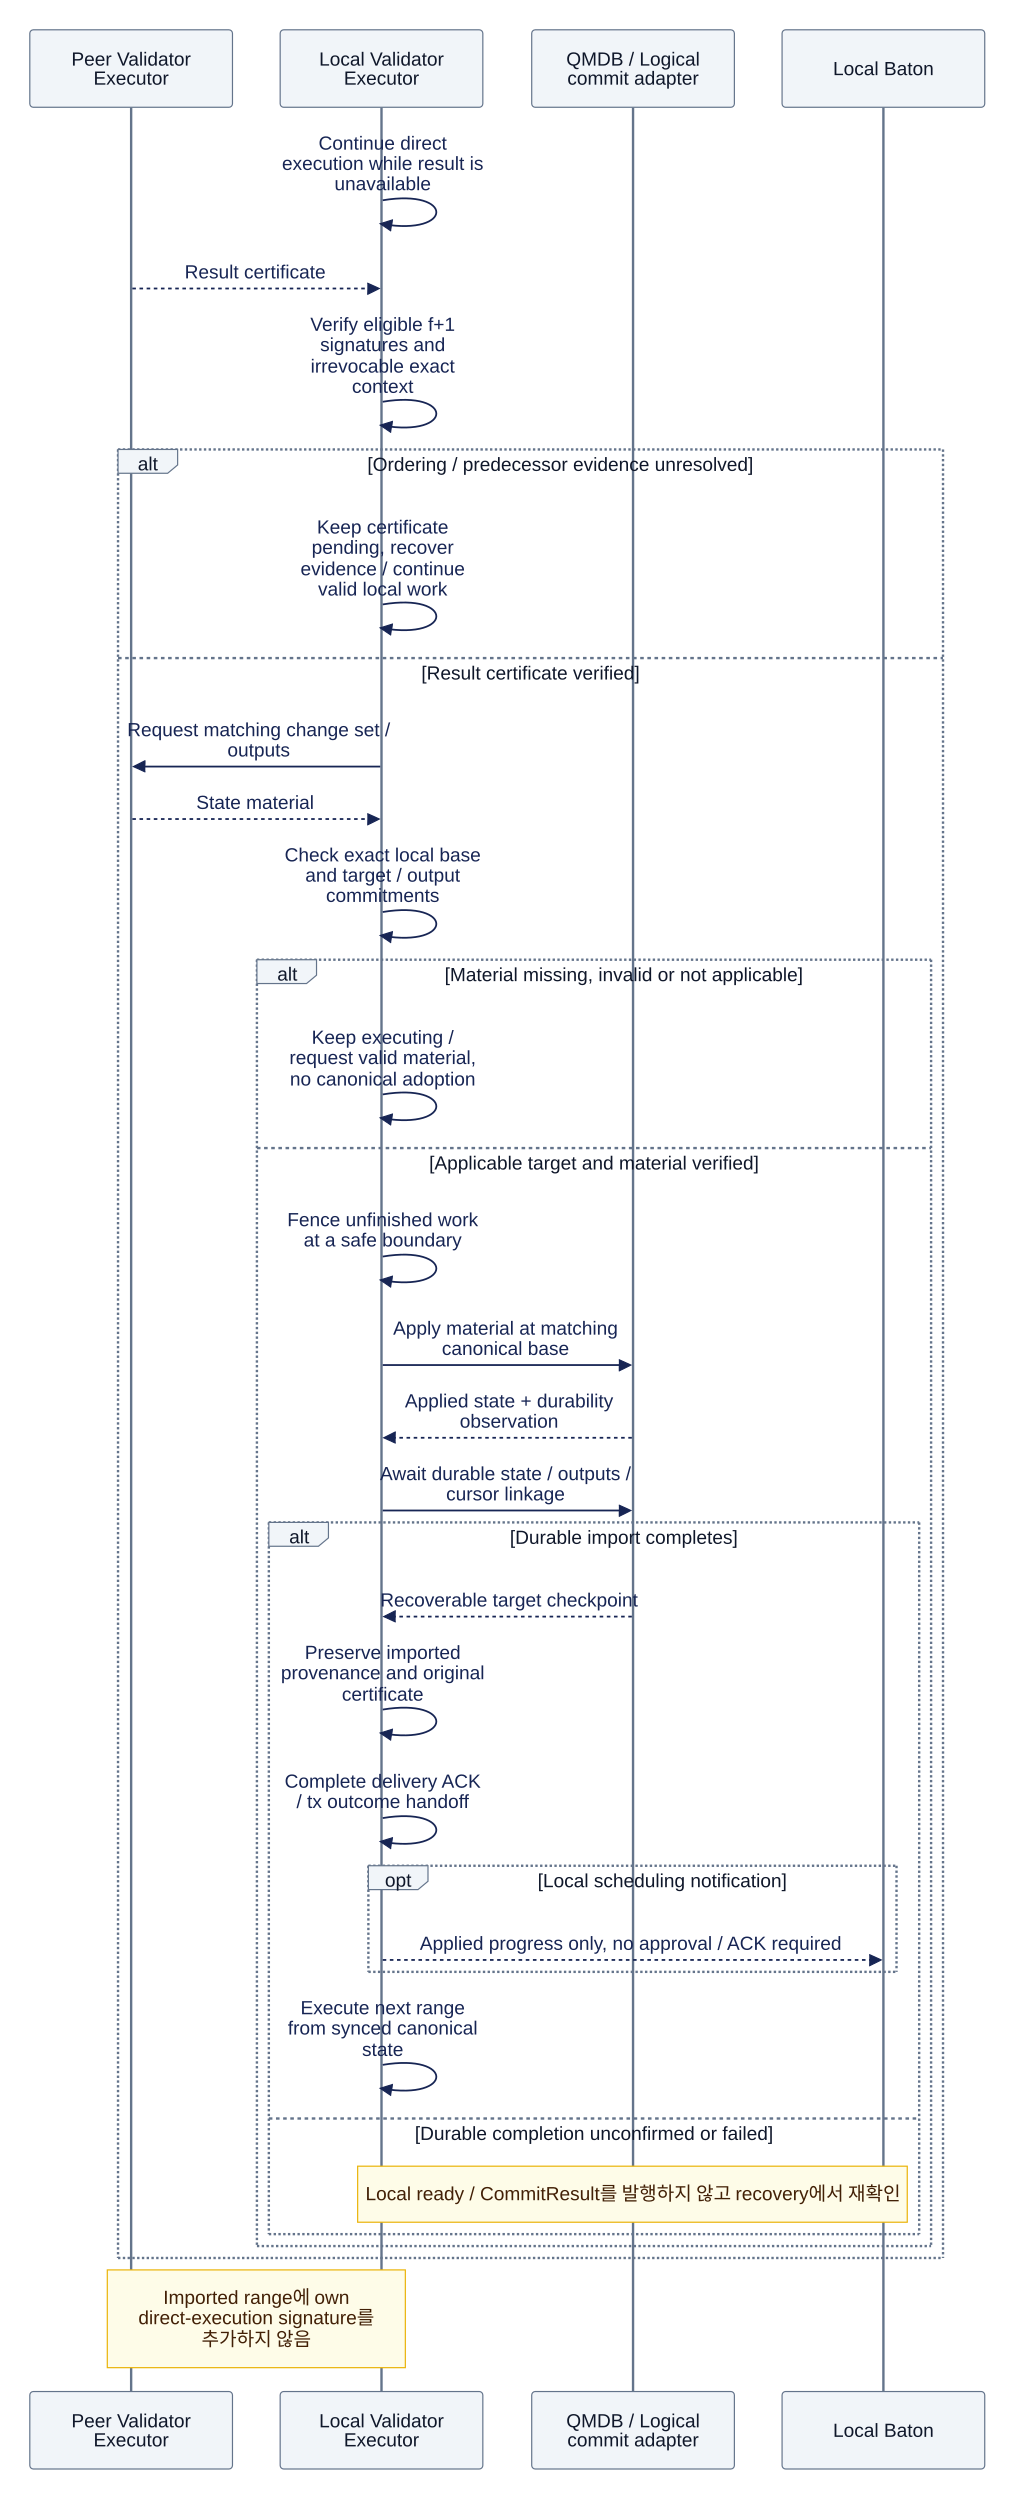
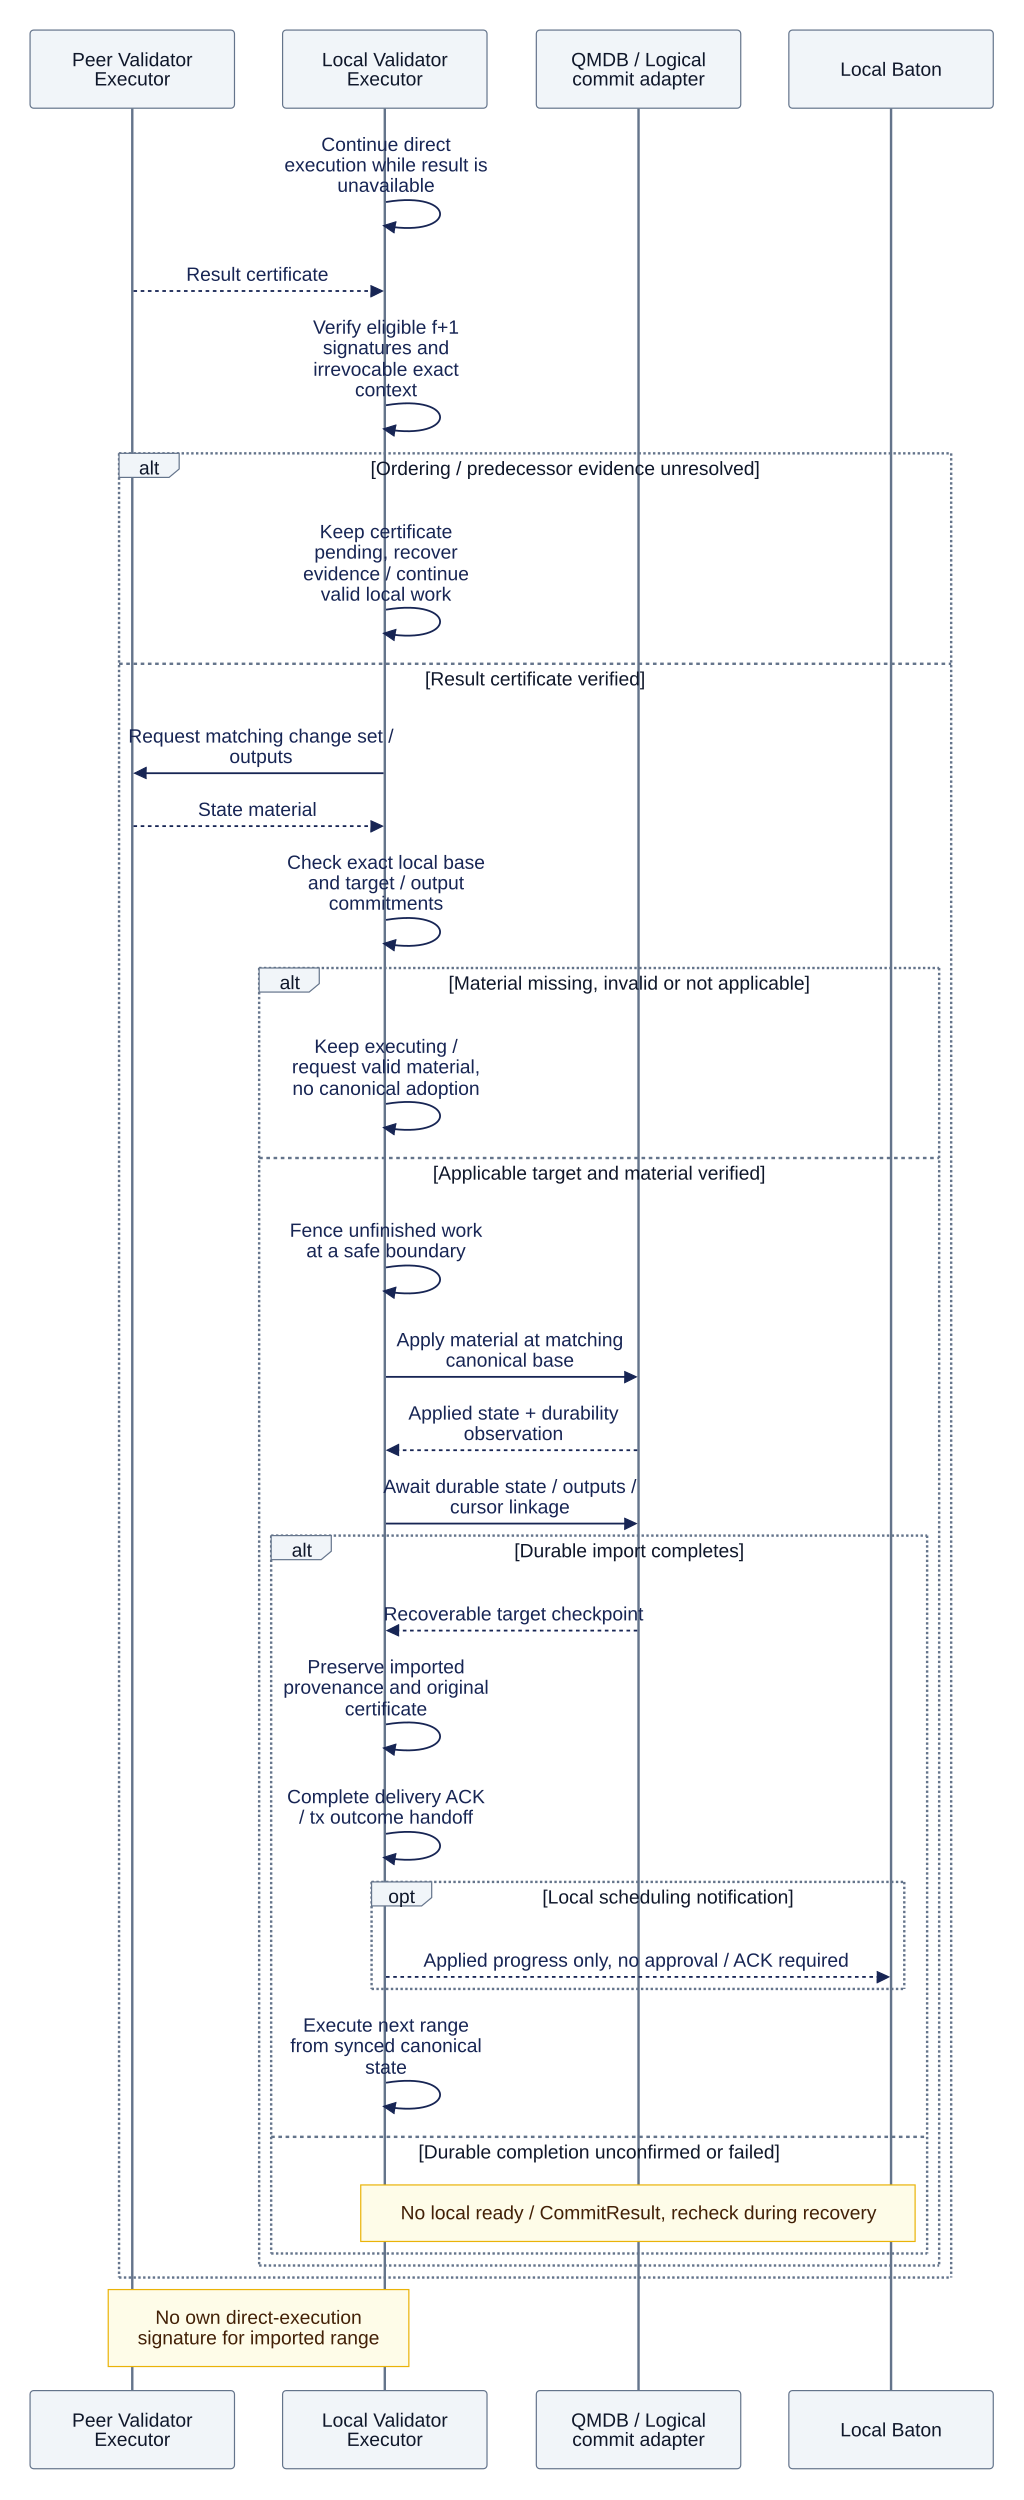
- <svg xmlns="http://www.w3.org/2000/svg" id="diagram-14" width="851" height="2097" viewBox="-25 -25 851 2097" role="graphics-document document" aria-roledescription="sequence">
-   <g>
-     <rect x="631" y="1981" fill="#eaeaea" stroke="#666" width="170" height="65" name="B" rx="3" ry="3" class="actor actor-bottom" />
-     <text x="716" y="2013.5" dominant-baseline="central" alignment-baseline="central" class="actor actor-box" style="text-anchor: middle; font-size: 16px; font-weight: 400; font-family: Arial, &quot;Apple SD Gothic Neo&quot;, sans-serif;">
+ <svg xmlns="http://www.w3.org/2000/svg" id="diagram-14" width="851" height="2079" viewBox="-25 -25 851 2079" role="graphics-document document" aria-roledescription="sequence">
+   <g>
+     <rect x="631" y="1963" fill="#eaeaea" stroke="#666" width="170" height="65" name="B" rx="3" ry="3" class="actor actor-bottom" />
+     <text x="716" y="1995.5" dominant-baseline="central" alignment-baseline="central" class="actor actor-box" style="text-anchor: middle; font-size: 16px; font-weight: 400; font-family: Arial, &quot;Apple SD Gothic Neo&quot;, sans-serif;">
      <tspan x="716" dy="0">Local Baton</tspan>
    </text>
  </g>
  <g>
-     <rect x="421" y="1981" fill="#eaeaea" stroke="#666" width="170" height="65" name="Q" rx="3" ry="3" class="actor actor-bottom" />
-     <text x="506" y="2013.5" dominant-baseline="central" alignment-baseline="central" class="actor actor-box" style="text-anchor: middle; font-size: 16px; font-weight: 400; font-family: Arial, &quot;Apple SD Gothic Neo&quot;, sans-serif;">
+     <rect x="421" y="1963" fill="#eaeaea" stroke="#666" width="170" height="65" name="Q" rx="3" ry="3" class="actor actor-bottom" />
+     <text x="506" y="1995.5" dominant-baseline="central" alignment-baseline="central" class="actor actor-box" style="text-anchor: middle; font-size: 16px; font-weight: 400; font-family: Arial, &quot;Apple SD Gothic Neo&quot;, sans-serif;">
      <tspan x="506" dy="-8">QMDB / Logical</tspan>
    </text>
-     <text x="506" y="2013.5" dominant-baseline="central" alignment-baseline="central" class="actor actor-box" style="text-anchor: middle; font-size: 16px; font-weight: 400; font-family: Arial, &quot;Apple SD Gothic Neo&quot;, sans-serif;">
+     <text x="506" y="1995.5" dominant-baseline="central" alignment-baseline="central" class="actor actor-box" style="text-anchor: middle; font-size: 16px; font-weight: 400; font-family: Arial, &quot;Apple SD Gothic Neo&quot;, sans-serif;">
      <tspan x="506" dy="8">commit adapter</tspan>
    </text>
  </g>
  <g>
-     <rect x="210" y="1981" fill="#eaeaea" stroke="#666" width="170" height="65" name="E" rx="3" ry="3" class="actor actor-bottom" />
-     <text x="295" y="2013.5" dominant-baseline="central" alignment-baseline="central" class="actor actor-box" style="text-anchor: middle; font-size: 16px; font-weight: 400; font-family: Arial, &quot;Apple SD Gothic Neo&quot;, sans-serif;">
+     <rect x="210" y="1963" fill="#eaeaea" stroke="#666" width="170" height="65" name="E" rx="3" ry="3" class="actor actor-bottom" />
+     <text x="295" y="1995.5" dominant-baseline="central" alignment-baseline="central" class="actor actor-box" style="text-anchor: middle; font-size: 16px; font-weight: 400; font-family: Arial, &quot;Apple SD Gothic Neo&quot;, sans-serif;">
      <tspan x="295" dy="-8">Local Validator</tspan>
    </text>
-     <text x="295" y="2013.5" dominant-baseline="central" alignment-baseline="central" class="actor actor-box" style="text-anchor: middle; font-size: 16px; font-weight: 400; font-family: Arial, &quot;Apple SD Gothic Neo&quot;, sans-serif;">
+     <text x="295" y="1995.5" dominant-baseline="central" alignment-baseline="central" class="actor actor-box" style="text-anchor: middle; font-size: 16px; font-weight: 400; font-family: Arial, &quot;Apple SD Gothic Neo&quot;, sans-serif;">
      <tspan x="295" dy="8">Executor</tspan>
    </text>
  </g>
  <g>
-     <rect x="0" y="1981" fill="#eaeaea" stroke="#666" width="170" height="65" name="P" rx="3" ry="3" class="actor actor-bottom" />
-     <text x="85" y="2013.5" dominant-baseline="central" alignment-baseline="central" class="actor actor-box" style="text-anchor: middle; font-size: 16px; font-weight: 400; font-family: Arial, &quot;Apple SD Gothic Neo&quot;, sans-serif;">
+     <rect x="0" y="1963" fill="#eaeaea" stroke="#666" width="170" height="65" name="P" rx="3" ry="3" class="actor actor-bottom" />
+     <text x="85" y="1995.5" dominant-baseline="central" alignment-baseline="central" class="actor actor-box" style="text-anchor: middle; font-size: 16px; font-weight: 400; font-family: Arial, &quot;Apple SD Gothic Neo&quot;, sans-serif;">
      <tspan x="85" dy="-8">Peer Validator</tspan>
    </text>
-     <text x="85" y="2013.5" dominant-baseline="central" alignment-baseline="central" class="actor actor-box" style="text-anchor: middle; font-size: 16px; font-weight: 400; font-family: Arial, &quot;Apple SD Gothic Neo&quot;, sans-serif;">
+     <text x="85" y="1995.5" dominant-baseline="central" alignment-baseline="central" class="actor actor-box" style="text-anchor: middle; font-size: 16px; font-weight: 400; font-family: Arial, &quot;Apple SD Gothic Neo&quot;, sans-serif;">
      <tspan x="85" dy="8">Executor</tspan>
    </text>
  </g>
  <g>
-     <line id="actor61" x1="716" y1="65" x2="716" y2="1981" class="actor-line 200" stroke-width="0.5px" stroke="#999" name="B" />
+     <line id="actor61" x1="716" y1="65" x2="716" y2="1963" class="actor-line 200" stroke-width="0.5px" stroke="#999" name="B" />
    <g id="root-61">
      <rect x="631" y="0" fill="#eaeaea" stroke="#666" width="170" height="65" name="B" rx="3" ry="3" class="actor actor-top" />
      <text x="716" y="32.5" dominant-baseline="central" alignment-baseline="central" class="actor actor-box" style="text-anchor: middle; font-size: 16px; font-weight: 400; font-family: Arial, &quot;Apple SD Gothic Neo&quot;, sans-serif;">
        <tspan x="716" dy="0">Local Baton</tspan>
      </text>
    </g>
  </g>
  <g>
-     <line id="actor60" x1="506" y1="65" x2="506" y2="1981" class="actor-line 200" stroke-width="0.5px" stroke="#999" name="Q" />
+     <line id="actor60" x1="506" y1="65" x2="506" y2="1963" class="actor-line 200" stroke-width="0.5px" stroke="#999" name="Q" />
    <g id="root-60">
      <rect x="421" y="0" fill="#eaeaea" stroke="#666" width="170" height="65" name="Q" rx="3" ry="3" class="actor actor-top" />
      <text x="506" y="32.5" dominant-baseline="central" alignment-baseline="central" class="actor actor-box" style="text-anchor: middle; font-size: 16px; font-weight: 400; font-family: Arial, &quot;Apple SD Gothic Neo&quot;, sans-serif;">
        <tspan x="506" dy="-8">QMDB / Logical</tspan>
      </text>
      <text x="506" y="32.5" dominant-baseline="central" alignment-baseline="central" class="actor actor-box" style="text-anchor: middle; font-size: 16px; font-weight: 400; font-family: Arial, &quot;Apple SD Gothic Neo&quot;, sans-serif;">
        <tspan x="506" dy="8">commit adapter</tspan>
      </text>
    </g>
  </g>
  <g>
-     <line id="actor59" x1="295" y1="65" x2="295" y2="1981" class="actor-line 200" stroke-width="0.5px" stroke="#999" name="E" />
+     <line id="actor59" x1="295" y1="65" x2="295" y2="1963" class="actor-line 200" stroke-width="0.5px" stroke="#999" name="E" />
    <g id="root-59">
      <rect x="210" y="0" fill="#eaeaea" stroke="#666" width="170" height="65" name="E" rx="3" ry="3" class="actor actor-top" />
      <text x="295" y="32.5" dominant-baseline="central" alignment-baseline="central" class="actor actor-box" style="text-anchor: middle; font-size: 16px; font-weight: 400; font-family: Arial, &quot;Apple SD Gothic Neo&quot;, sans-serif;">
        <tspan x="295" dy="-8">Local Validator</tspan>
      </text>
      <text x="295" y="32.5" dominant-baseline="central" alignment-baseline="central" class="actor actor-box" style="text-anchor: middle; font-size: 16px; font-weight: 400; font-family: Arial, &quot;Apple SD Gothic Neo&quot;, sans-serif;">
        <tspan x="295" dy="8">Executor</tspan>
      </text>
    </g>
  </g>
  <g>
-     <line id="actor58" x1="85" y1="65" x2="85" y2="1981" class="actor-line 200" stroke-width="0.5px" stroke="#999" name="P" />
+     <line id="actor58" x1="85" y1="65" x2="85" y2="1963" class="actor-line 200" stroke-width="0.5px" stroke="#999" name="P" />
    <g id="root-58">
      <rect x="0" y="0" fill="#eaeaea" stroke="#666" width="170" height="65" name="P" rx="3" ry="3" class="actor actor-top" />
      <text x="85" y="32.5" dominant-baseline="central" alignment-baseline="central" class="actor actor-box" style="text-anchor: middle; font-size: 16px; font-weight: 400; font-family: Arial, &quot;Apple SD Gothic Neo&quot;, sans-serif;">
        <tspan x="85" dy="-8">Peer Validator</tspan>
      </text>
      <text x="85" y="32.5" dominant-baseline="central" alignment-baseline="central" class="actor actor-box" style="text-anchor: middle; font-size: 16px; font-weight: 400; font-family: Arial, &quot;Apple SD Gothic Neo&quot;, sans-serif;">
        <tspan x="85" dy="8">Executor</tspan>
      </text>
    </g>
  </g>
  <style>#diagram-14{font-family:Arial,Apple SD Gothic Neo,sans-serif;font-size:16px;fill:#172554;}@keyframes edge-animation-frame{from{stroke-dashoffset:0;}}@keyframes dash{to{stroke-dashoffset:0;}}#diagram-14 .edge-animation-slow{stroke-dasharray:9,5!important;stroke-dashoffset:900;animation:dash 50s linear infinite;stroke-linecap:round;}#diagram-14 .edge-animation-fast{stroke-dasharray:9,5!important;stroke-dashoffset:900;animation:dash 20s linear infinite;stroke-linecap:round;}#diagram-14 .error-icon{fill:hsl(45.882, 100%, 100%);}#diagram-14 .error-text{fill:#000000;stroke:#000000;}#diagram-14 .edge-thickness-normal{stroke-width:1px;}#diagram-14 .edge-thickness-thick{stroke-width:3.5px;}#diagram-14 .edge-pattern-solid{stroke-dasharray:0;}#diagram-14 .edge-thickness-invisible{stroke-width:0;fill:none;}#diagram-14 .edge-pattern-dashed{stroke-dasharray:3;}#diagram-14 .edge-pattern-dotted{stroke-dasharray:2;}#diagram-14 .marker{fill:#475569;stroke:#475569;}#diagram-14 .marker.cross{stroke:#475569;}#diagram-14 svg{font-family:Arial,Apple SD Gothic Neo,sans-serif;font-size:16px;}#diagram-14 p{margin:0;}#diagram-14 .actor{stroke:#64748b;fill:#f1f5f9;}#diagram-14 text.actor&gt;tspan{fill:#0f172a;stroke:none;}#diagram-14 .actor-line{stroke:#64748b;}#diagram-14 .innerArc{stroke-width:1.5;stroke-dasharray:none;}#diagram-14 .messageLine0{stroke-width:1.5;stroke-dasharray:none;stroke:#172554;}#diagram-14 .messageLine1{stroke-width:1.5;stroke-dasharray:2,2;stroke:#172554;}#diagram-14 #arrowhead path{fill:#172554;stroke:#172554;}#diagram-14 .sequenceNumber{fill:#b8aa96;}#diagram-14 #sequencenumber{fill:#172554;}#diagram-14 #crosshead path{fill:#172554;stroke:#172554;}#diagram-14 .messageText{fill:#172554;stroke:none;}#diagram-14 .labelBox{stroke:#64748b;fill:#f1f5f9;}#diagram-14 .labelText,#diagram-14 .labelText&gt;tspan{fill:#0f172a;stroke:none;}#diagram-14 .loopText,#diagram-14 .loopText&gt;tspan{fill:#0f172a;stroke:none;}#diagram-14 .loopLine{stroke-width:2px;stroke-dasharray:2,2;stroke:#64748b;fill:#64748b;}#diagram-14 .note{stroke:#eab308;fill:#fefce8;}#diagram-14 .noteText,#diagram-14 .noteText&gt;tspan{fill:#422006;stroke:none;}#diagram-14 .activation0{fill:hsl(105.882, 100%, 96.667%);stroke:hsl(105.882, 100%, 86.667%);}#diagram-14 .activation1{fill:hsl(105.882, 100%, 96.667%);stroke:hsl(105.882, 100%, 86.667%);}#diagram-14 .activation2{fill:hsl(105.882, 100%, 96.667%);stroke:hsl(105.882, 100%, 86.667%);}#diagram-14 .actorPopupMenu{position:absolute;}#diagram-14 .actorPopupMenuPanel{position:absolute;fill:#f1f5f9;box-shadow:0px 8px 16px 0px rgba(0,0,0,0.2);filter:drop-shadow(3px 5px 2px rgb(0 0 0 / 0.4));}#diagram-14 .actor-man line{stroke:#64748b;fill:#f1f5f9;}#diagram-14 .actor-man circle,#diagram-14 line{stroke:#64748b;fill:#f1f5f9;stroke-width:2px;}#diagram-14 :root{--mermaid-font-family:Arial,Apple SD Gothic Neo,sans-serif;}</style>
  <g />
  <defs>
    <symbol id="computer" width="24" height="24">
      <path transform="scale(.5)" d="M2 2v13h20v-13h-20zm18 11h-16v-9h16v9zm-10.228 6l.466-1h3.524l.467 1h-4.457zm14.228 3h-24l2-6h2.104l-1.33 4h18.45l-1.297-4h2.073l2 6zm-5-10h-14v-7h14v7z" />
    </symbol>
  </defs>
  <defs>
    <symbol id="database" fill-rule="evenodd" clip-rule="evenodd">
      <path transform="scale(.5)" d="M12.258.001l.256.004.255.005.253.008.251.01.249.012.247.015.246.016.242.019.241.02.239.023.236.024.233.027.231.028.229.031.225.032.223.034.22.036.217.038.214.04.211.041.208.043.205.045.201.046.198.048.194.05.191.051.187.053.183.054.18.056.175.057.172.059.168.06.163.061.16.063.155.064.15.066.074.033.073.033.071.034.07.034.069.035.068.035.067.035.066.035.064.036.064.036.062.036.06.036.06.037.058.037.058.037.055.038.055.038.053.038.052.038.051.039.05.039.048.039.047.039.045.04.044.04.043.04.041.04.04.041.039.041.037.041.036.041.034.041.033.042.032.042.03.042.029.042.027.042.026.043.024.043.023.043.021.043.02.043.018.044.017.043.015.044.013.044.012.044.011.045.009.044.007.045.006.045.004.045.002.045.001.045v17l-.001.045-.002.045-.004.045-.006.045-.007.045-.009.044-.011.045-.012.044-.013.044-.015.044-.017.043-.018.044-.02.043-.021.043-.023.043-.024.043-.026.043-.027.042-.029.042-.03.042-.032.042-.033.042-.034.041-.036.041-.037.041-.039.041-.04.041-.041.04-.043.04-.044.04-.045.04-.047.039-.048.039-.05.039-.051.039-.052.038-.053.038-.055.038-.055.038-.058.037-.058.037-.06.037-.06.036-.062.036-.064.036-.064.036-.066.035-.067.035-.068.035-.069.035-.07.034-.071.034-.073.033-.074.033-.15.066-.155.064-.16.063-.163.061-.168.06-.172.059-.175.057-.18.056-.183.054-.187.053-.191.051-.194.05-.198.048-.201.046-.205.045-.208.043-.211.041-.214.04-.217.038-.22.036-.223.034-.225.032-.229.031-.231.028-.233.027-.236.024-.239.023-.241.02-.242.019-.246.016-.247.015-.249.012-.251.01-.253.008-.255.005-.256.004-.258.001-.258-.001-.256-.004-.255-.005-.253-.008-.251-.01-.249-.012-.247-.015-.245-.016-.243-.019-.241-.02-.238-.023-.236-.024-.234-.027-.231-.028-.228-.031-.226-.032-.223-.034-.22-.036-.217-.038-.214-.04-.211-.041-.208-.043-.204-.045-.201-.046-.198-.048-.195-.05-.19-.051-.187-.053-.184-.054-.179-.056-.176-.057-.172-.059-.167-.06-.164-.061-.159-.063-.155-.064-.151-.066-.074-.033-.072-.033-.072-.034-.07-.034-.069-.035-.068-.035-.067-.035-.066-.035-.064-.036-.063-.036-.062-.036-.061-.036-.06-.037-.058-.037-.057-.037-.056-.038-.055-.038-.053-.038-.052-.038-.051-.039-.049-.039-.049-.039-.046-.039-.046-.04-.044-.04-.043-.04-.041-.04-.04-.041-.039-.041-.037-.041-.036-.041-.034-.041-.033-.042-.032-.042-.03-.042-.029-.042-.027-.042-.026-.043-.024-.043-.023-.043-.021-.043-.02-.043-.018-.044-.017-.043-.015-.044-.013-.044-.012-.044-.011-.045-.009-.044-.007-.045-.006-.045-.004-.045-.002-.045-.001-.045v-17l.001-.045.002-.045.004-.045.006-.045.007-.045.009-.044.011-.045.012-.044.013-.044.015-.044.017-.043.018-.044.02-.043.021-.043.023-.043.024-.043.026-.043.027-.042.029-.042.03-.042.032-.042.033-.042.034-.041.036-.041.037-.041.039-.041.04-.041.041-.04.043-.04.044-.04.046-.04.046-.039.049-.039.049-.039.051-.039.052-.038.053-.038.055-.038.056-.038.057-.037.058-.037.06-.037.061-.036.062-.036.063-.036.064-.036.066-.035.067-.035.068-.035.069-.035.07-.034.072-.034.072-.033.074-.033.151-.066.155-.064.159-.063.164-.061.167-.06.172-.059.176-.057.179-.056.184-.054.187-.053.19-.051.195-.05.198-.048.201-.046.204-.045.208-.043.211-.041.214-.04.217-.038.22-.036.223-.034.226-.032.228-.031.231-.028.234-.027.236-.024.238-.023.241-.02.243-.019.245-.016.247-.015.249-.012.251-.01.253-.008.255-.005.256-.004.258-.001.258.001zm-9.258 20.499v.01l.001.021.003.021.004.022.005.021.006.022.007.022.009.023.01.022.011.023.012.023.013.023.015.023.016.024.017.023.018.024.019.024.021.024.022.025.023.024.024.025.052.049.056.05.061.051.066.051.07.051.075.051.079.052.084.052.088.052.092.052.097.052.102.051.105.052.11.052.114.051.119.051.123.051.127.05.131.05.135.05.139.048.144.049.147.047.152.047.155.047.16.045.163.045.167.043.171.043.176.041.178.041.183.039.187.039.19.037.194.035.197.035.202.033.204.031.209.03.212.029.216.027.219.025.222.024.226.021.23.02.233.018.236.016.24.015.243.012.246.01.249.008.253.005.256.004.259.001.26-.001.257-.004.254-.005.25-.008.247-.011.244-.012.241-.014.237-.016.233-.018.231-.021.226-.021.224-.024.22-.026.216-.027.212-.028.21-.031.205-.031.202-.034.198-.034.194-.036.191-.037.187-.039.183-.04.179-.04.175-.042.172-.043.168-.044.163-.045.16-.046.155-.046.152-.047.148-.048.143-.049.139-.049.136-.05.131-.05.126-.05.123-.051.118-.052.114-.051.11-.052.106-.052.101-.052.096-.052.092-.052.088-.053.083-.051.079-.052.074-.052.07-.051.065-.051.06-.051.056-.05.051-.05.023-.024.023-.025.021-.024.02-.024.019-.024.018-.024.017-.024.015-.023.014-.024.013-.023.012-.023.01-.023.01-.022.008-.022.006-.022.006-.022.004-.022.004-.021.001-.021.001-.021v-4.127l-.077.055-.08.053-.083.054-.085.053-.087.052-.09.052-.093.051-.095.05-.097.05-.1.049-.102.049-.105.048-.106.047-.109.047-.111.046-.114.045-.115.045-.118.044-.12.043-.122.042-.124.042-.126.041-.128.04-.13.04-.132.038-.134.038-.135.037-.138.037-.139.035-.142.035-.143.034-.144.033-.147.032-.148.031-.15.03-.151.03-.153.029-.154.027-.156.027-.158.026-.159.025-.161.024-.162.023-.163.022-.165.021-.166.02-.167.019-.169.018-.169.017-.171.016-.173.015-.173.014-.175.013-.175.012-.177.011-.178.01-.179.008-.179.008-.181.006-.182.005-.182.004-.184.003-.184.002h-.37l-.184-.002-.184-.003-.182-.004-.182-.005-.181-.006-.179-.008-.179-.008-.178-.01-.176-.011-.176-.012-.175-.013-.173-.014-.172-.015-.171-.016-.17-.017-.169-.018-.167-.019-.166-.02-.165-.021-.163-.022-.162-.023-.161-.024-.159-.025-.157-.026-.156-.027-.155-.027-.153-.029-.151-.03-.15-.03-.148-.031-.146-.032-.145-.033-.143-.034-.141-.035-.14-.035-.137-.037-.136-.037-.134-.038-.132-.038-.13-.04-.128-.04-.126-.041-.124-.042-.122-.042-.12-.044-.117-.043-.116-.045-.113-.045-.112-.046-.109-.047-.106-.047-.105-.048-.102-.049-.1-.049-.097-.05-.095-.05-.093-.052-.09-.051-.087-.052-.085-.053-.083-.054-.08-.054-.077-.054v4.127zm0-5.654v.011l.001.021.003.021.004.021.005.022.006.022.007.022.009.022.01.022.011.023.012.023.013.023.015.024.016.023.017.024.018.024.019.024.021.024.022.024.023.025.024.024.052.05.056.05.061.05.066.051.07.051.075.052.079.051.084.052.088.052.092.052.097.052.102.052.105.052.11.051.114.051.119.052.123.05.127.051.131.05.135.049.139.049.144.048.147.048.152.047.155.046.16.045.163.045.167.044.171.042.176.042.178.04.183.04.187.038.19.037.194.036.197.034.202.033.204.032.209.03.212.028.216.027.219.025.222.024.226.022.23.02.233.018.236.016.24.014.243.012.246.01.249.008.253.006.256.003.259.001.26-.001.257-.003.254-.006.25-.008.247-.01.244-.012.241-.015.237-.016.233-.018.231-.02.226-.022.224-.024.22-.025.216-.027.212-.029.21-.03.205-.032.202-.033.198-.035.194-.036.191-.037.187-.039.183-.039.179-.041.175-.042.172-.043.168-.044.163-.045.16-.045.155-.047.152-.047.148-.048.143-.048.139-.05.136-.049.131-.05.126-.051.123-.051.118-.051.114-.052.11-.052.106-.052.101-.052.096-.052.092-.052.088-.052.083-.052.079-.052.074-.051.07-.052.065-.051.06-.05.056-.051.051-.049.023-.025.023-.024.021-.025.02-.024.019-.024.018-.024.017-.024.015-.023.014-.023.013-.024.012-.022.01-.023.01-.023.008-.022.006-.022.006-.022.004-.021.004-.022.001-.021.001-.021v-4.139l-.077.054-.08.054-.083.054-.085.052-.087.053-.09.051-.093.051-.095.051-.097.05-.1.049-.102.049-.105.048-.106.047-.109.047-.111.046-.114.045-.115.044-.118.044-.12.044-.122.042-.124.042-.126.041-.128.04-.13.039-.132.039-.134.038-.135.037-.138.036-.139.036-.142.035-.143.033-.144.033-.147.033-.148.031-.15.03-.151.03-.153.028-.154.028-.156.027-.158.026-.159.025-.161.024-.162.023-.163.022-.165.021-.166.02-.167.019-.169.018-.169.017-.171.016-.173.015-.173.014-.175.013-.175.012-.177.011-.178.009-.179.009-.179.007-.181.007-.182.005-.182.004-.184.003-.184.002h-.37l-.184-.002-.184-.003-.182-.004-.182-.005-.181-.007-.179-.007-.179-.009-.178-.009-.176-.011-.176-.012-.175-.013-.173-.014-.172-.015-.171-.016-.17-.017-.169-.018-.167-.019-.166-.02-.165-.021-.163-.022-.162-.023-.161-.024-.159-.025-.157-.026-.156-.027-.155-.028-.153-.028-.151-.03-.15-.03-.148-.031-.146-.033-.145-.033-.143-.033-.141-.035-.14-.036-.137-.036-.136-.037-.134-.038-.132-.039-.13-.039-.128-.04-.126-.041-.124-.042-.122-.043-.12-.043-.117-.044-.116-.044-.113-.046-.112-.046-.109-.046-.106-.047-.105-.048-.102-.049-.1-.049-.097-.05-.095-.051-.093-.051-.09-.051-.087-.053-.085-.052-.083-.054-.08-.054-.077-.054v4.139zm0-5.666v.011l.001.02.003.022.004.021.005.022.006.021.007.022.009.023.01.022.011.023.012.023.013.023.015.023.016.024.017.024.018.023.019.024.021.025.022.024.023.024.024.025.052.05.056.05.061.05.066.051.07.051.075.052.079.051.084.052.088.052.092.052.097.052.102.052.105.051.11.052.114.051.119.051.123.051.127.05.131.05.135.05.139.049.144.048.147.048.152.047.155.046.16.045.163.045.167.043.171.043.176.042.178.04.183.04.187.038.19.037.194.036.197.034.202.033.204.032.209.03.212.028.216.027.219.025.222.024.226.021.23.02.233.018.236.017.24.014.243.012.246.01.249.008.253.006.256.003.259.001.26-.001.257-.003.254-.006.25-.008.247-.01.244-.013.241-.014.237-.016.233-.018.231-.02.226-.022.224-.024.22-.025.216-.027.212-.029.21-.03.205-.032.202-.033.198-.035.194-.036.191-.037.187-.039.183-.039.179-.041.175-.042.172-.043.168-.044.163-.045.16-.045.155-.047.152-.047.148-.048.143-.049.139-.049.136-.049.131-.051.126-.05.123-.051.118-.052.114-.051.11-.052.106-.052.101-.052.096-.052.092-.052.088-.052.083-.052.079-.052.074-.052.07-.051.065-.051.06-.051.056-.05.051-.049.023-.025.023-.025.021-.024.02-.024.019-.024.018-.024.017-.024.015-.023.014-.024.013-.023.012-.023.01-.022.01-.023.008-.022.006-.022.006-.022.004-.022.004-.021.001-.021.001-.021v-4.153l-.077.054-.08.054-.083.053-.085.053-.087.053-.09.051-.093.051-.095.051-.097.05-.1.049-.102.048-.105.048-.106.048-.109.046-.111.046-.114.046-.115.044-.118.044-.12.043-.122.043-.124.042-.126.041-.128.04-.13.039-.132.039-.134.038-.135.037-.138.036-.139.036-.142.034-.143.034-.144.033-.147.032-.148.032-.15.03-.151.03-.153.028-.154.028-.156.027-.158.026-.159.024-.161.024-.162.023-.163.023-.165.021-.166.02-.167.019-.169.018-.169.017-.171.016-.173.015-.173.014-.175.013-.175.012-.177.01-.178.01-.179.009-.179.007-.181.006-.182.006-.182.004-.184.003-.184.001-.185.001-.185-.001-.184-.001-.184-.003-.182-.004-.182-.006-.181-.006-.179-.007-.179-.009-.178-.01-.176-.01-.176-.012-.175-.013-.173-.014-.172-.015-.171-.016-.17-.017-.169-.018-.167-.019-.166-.02-.165-.021-.163-.023-.162-.023-.161-.024-.159-.024-.157-.026-.156-.027-.155-.028-.153-.028-.151-.03-.15-.03-.148-.032-.146-.032-.145-.033-.143-.034-.141-.034-.14-.036-.137-.036-.136-.037-.134-.038-.132-.039-.13-.039-.128-.041-.126-.041-.124-.041-.122-.043-.12-.043-.117-.044-.116-.044-.113-.046-.112-.046-.109-.046-.106-.048-.105-.048-.102-.048-.1-.05-.097-.049-.095-.051-.093-.051-.09-.052-.087-.052-.085-.053-.083-.053-.08-.054-.077-.054v4.153zm8.74-8.179l-.257.004-.254.005-.25.008-.247.011-.244.012-.241.014-.237.016-.233.018-.231.021-.226.022-.224.023-.22.026-.216.027-.212.028-.21.031-.205.032-.202.033-.198.034-.194.036-.191.038-.187.038-.183.04-.179.041-.175.042-.172.043-.168.043-.163.045-.16.046-.155.046-.152.048-.148.048-.143.048-.139.049-.136.05-.131.05-.126.051-.123.051-.118.051-.114.052-.11.052-.106.052-.101.052-.096.052-.092.052-.088.052-.083.052-.079.052-.074.051-.07.052-.065.051-.06.05-.056.05-.051.05-.023.025-.023.024-.021.024-.02.025-.019.024-.018.024-.017.023-.015.024-.014.023-.013.023-.012.023-.01.023-.01.022-.008.022-.006.023-.006.021-.004.022-.004.021-.001.021-.001.021.001.021.001.021.004.021.004.022.006.021.006.023.008.022.01.022.01.023.012.023.013.023.014.023.015.024.017.023.018.024.019.024.02.025.021.024.023.024.023.025.051.05.056.05.06.05.065.051.07.052.074.051.079.052.083.052.088.052.092.052.096.052.101.052.106.052.11.052.114.052.118.051.123.051.126.051.131.05.136.05.139.049.143.048.148.048.152.048.155.046.16.046.163.045.168.043.172.043.175.042.179.041.183.04.187.038.191.038.194.036.198.034.202.033.205.032.21.031.212.028.216.027.22.026.224.023.226.022.231.021.233.018.237.016.241.014.244.012.247.011.25.008.254.005.257.004.26.001.26-.001.257-.004.254-.005.25-.008.247-.011.244-.012.241-.014.237-.016.233-.018.231-.021.226-.022.224-.023.22-.026.216-.027.212-.028.21-.031.205-.032.202-.033.198-.034.194-.036.191-.038.187-.038.183-.04.179-.041.175-.042.172-.043.168-.043.163-.045.16-.046.155-.046.152-.048.148-.048.143-.048.139-.049.136-.05.131-.05.126-.051.123-.051.118-.051.114-.052.11-.052.106-.052.101-.052.096-.052.092-.052.088-.052.083-.052.079-.052.074-.051.07-.052.065-.051.06-.05.056-.05.051-.05.023-.025.023-.024.021-.024.02-.025.019-.024.018-.024.017-.023.015-.024.014-.023.013-.023.012-.023.01-.023.01-.022.008-.022.006-.023.006-.021.004-.022.004-.021.001-.021.001-.021-.001-.021-.001-.021-.004-.021-.004-.022-.006-.021-.006-.023-.008-.022-.01-.022-.01-.023-.012-.023-.013-.023-.014-.023-.015-.024-.017-.023-.018-.024-.019-.024-.02-.025-.021-.024-.023-.024-.023-.025-.051-.05-.056-.05-.06-.05-.065-.051-.07-.052-.074-.051-.079-.052-.083-.052-.088-.052-.092-.052-.096-.052-.101-.052-.106-.052-.11-.052-.114-.052-.118-.051-.123-.051-.126-.051-.131-.05-.136-.05-.139-.049-.143-.048-.148-.048-.152-.048-.155-.046-.16-.046-.163-.045-.168-.043-.172-.043-.175-.042-.179-.041-.183-.04-.187-.038-.191-.038-.194-.036-.198-.034-.202-.033-.205-.032-.21-.031-.212-.028-.216-.027-.22-.026-.224-.023-.226-.022-.231-.021-.233-.018-.237-.016-.241-.014-.244-.012-.247-.011-.25-.008-.254-.005-.257-.004-.26-.001-.26.001z" />
    </symbol>
  </defs>
  <defs>
    <symbol id="clock" width="24" height="24">
      <path transform="scale(.5)" d="M12 2c5.514 0 10 4.486 10 10s-4.486 10-10 10-10-4.486-10-10 4.486-10 10-10zm0-2c-6.627 0-12 5.373-12 12s5.373 12 12 12 12-5.373 12-12-5.373-12-12-12zm5.848 12.459c.202.038.202.333.001.372-1.907.361-6.045 1.111-6.547 1.111-.719 0-1.301-.582-1.301-1.301 0-.512.77-5.447 1.125-7.445.034-.192.312-.181.343.014l.985 6.238 5.394 1.011z" />
    </symbol>
  </defs>
  <defs>
    <marker id="arrowhead" refX="7.9" refY="5" markerUnits="userSpaceOnUse" markerWidth="12" markerHeight="12" orient="auto-start-reverse">
      <path d="M -1 0 L 10 5 L 0 10 z" />
    </marker>
  </defs>
  <defs>
    <marker id="crosshead" markerWidth="15" markerHeight="8" orient="auto" refX="4" refY="4.5">
      <path fill="none" stroke="#000000" stroke-width="1pt" d="M 1,2 L 6,7 M 6,2 L 1,7" style="stroke-dasharray: 0, 0;" />
    </marker>
  </defs>
  <defs>
    <marker id="filled-head" refX="15.5" refY="7" markerWidth="20" markerHeight="28" orient="auto">
      <path d="M 18,7 L9,13 L14,7 L9,1 Z" />
    </marker>
  </defs>
  <defs>
    <marker id="sequencenumber" refX="15" refY="15" markerWidth="60" markerHeight="40" orient="auto">
      <circle cx="15" cy="15" r="6" />
    </marker>
  </defs>
  <g>
    <line x1="284" y1="1540" x2="727" y2="1540" class="loopLine" />
    <line x1="727" y1="1540" x2="727" y2="1629" class="loopLine" />
    <line x1="284" y1="1629" x2="727" y2="1629" class="loopLine" />
    <line x1="284" y1="1540" x2="284" y2="1629" class="loopLine" />
    <polygon points="284,1540 334,1540 334,1553 325.6,1560 284,1560" class="labelBox" />
    <text x="309" y="1553" text-anchor="middle" dominant-baseline="middle" alignment-baseline="middle" class="labelText" style="font-family: Arial, &quot;Apple SD Gothic Neo&quot;, sans-serif; font-size: 16px; font-weight: 400;">opt</text>
    <text x="530.5" y="1558" text-anchor="middle" class="loopText" style="font-family: Arial, &quot;Apple SD Gothic Neo&quot;, sans-serif; font-size: 16px; font-weight: 400;">
      <tspan x="530.5">[Local scheduling notification]</tspan>
    </text>
  </g>
  <g>
    <rect x="275" y="1792" fill="#EDF2AE" stroke="#666" width="461" height="47" class="note" />
    <text x="506" y="1800" text-anchor="middle" dominant-baseline="middle" alignment-baseline="middle" class="noteText" dy="1em" style="font-family: Arial, &quot;Apple SD Gothic Neo&quot;, sans-serif; font-size: 16px; font-weight: 400;">
-       <tspan x="506">Local ready / CommitResult를 발행하지 않고 recovery에서 재확인</tspan>
+       <tspan x="506">No local ready / CommitResult, recheck during recovery</tspan>
    </text>
  </g>
  <g>
    <line x1="200.5" y1="1252" x2="746" y2="1252" class="loopLine" />
    <line x1="746" y1="1252" x2="746" y2="1849" class="loopLine" />
    <line x1="200.5" y1="1849" x2="746" y2="1849" class="loopLine" />
    <line x1="200.5" y1="1252" x2="200.5" y2="1849" class="loopLine" />
    <line x1="200.5" y1="1752" x2="746" y2="1752" class="loopLine" style="stroke-dasharray: 3, 3;" />
    <polygon points="200.5,1252 250.5,1252 250.5,1265 242.1,1272 200.5,1272" class="labelBox" />
    <text x="226" y="1265" text-anchor="middle" dominant-baseline="middle" alignment-baseline="middle" class="labelText" style="font-family: Arial, &quot;Apple SD Gothic Neo&quot;, sans-serif; font-size: 16px; font-weight: 400;">alt</text>
    <text x="498.25" y="1270" text-anchor="middle" class="loopText" style="font-family: Arial, &quot;Apple SD Gothic Neo&quot;, sans-serif; font-size: 16px; font-weight: 400;">
      <tspan x="498.25">[Durable import completes]</tspan>
    </text>
    <text x="473.25" y="1770" text-anchor="middle" class="loopText" style="font-family: Arial, &quot;Apple SD Gothic Neo&quot;, sans-serif; font-size: 16px; font-weight: 400;">[Durable completion unconfirmed or failed]</text>
  </g>
  <g>
    <line x1="190.5" y1="780" x2="756" y2="780" class="loopLine" />
    <line x1="756" y1="780" x2="756" y2="1859" class="loopLine" />
    <line x1="190.5" y1="1859" x2="756" y2="1859" class="loopLine" />
    <line x1="190.5" y1="780" x2="190.5" y2="1859" class="loopLine" />
    <line x1="190.5" y1="938" x2="756" y2="938" class="loopLine" style="stroke-dasharray: 3, 3;" />
    <polygon points="190.5,780 240.5,780 240.5,793 232.1,800 190.5,800" class="labelBox" />
    <text x="216" y="793" text-anchor="middle" dominant-baseline="middle" alignment-baseline="middle" class="labelText" style="font-family: Arial, &quot;Apple SD Gothic Neo&quot;, sans-serif; font-size: 16px; font-weight: 400;">alt</text>
    <text x="498.25" y="798" text-anchor="middle" class="loopText" style="font-family: Arial, &quot;Apple SD Gothic Neo&quot;, sans-serif; font-size: 16px; font-weight: 400;">
      <tspan x="498.25">[Material missing, invalid or not applicable]</tspan>
    </text>
    <text x="473.25" y="956" text-anchor="middle" class="loopText" style="font-family: Arial, &quot;Apple SD Gothic Neo&quot;, sans-serif; font-size: 16px; font-weight: 400;">[Applicable target and material verified]</text>
  </g>
  <g>
    <line x1="74" y1="352" x2="766" y2="352" class="loopLine" />
    <line x1="766" y1="352" x2="766" y2="1869" class="loopLine" />
    <line x1="74" y1="1869" x2="766" y2="1869" class="loopLine" />
    <line x1="74" y1="352" x2="74" y2="1869" class="loopLine" />
    <line x1="74" y1="527" x2="766" y2="527" class="loopLine" style="stroke-dasharray: 3, 3;" />
    <polygon points="74,352 124,352 124,365 115.6,372 74,372" class="labelBox" />
    <text x="99" y="365" text-anchor="middle" dominant-baseline="middle" alignment-baseline="middle" class="labelText" style="font-family: Arial, &quot;Apple SD Gothic Neo&quot;, sans-serif; font-size: 16px; font-weight: 400;">alt</text>
    <text x="445" y="370" text-anchor="middle" class="loopText" style="font-family: Arial, &quot;Apple SD Gothic Neo&quot;, sans-serif; font-size: 16px; font-weight: 400;">
      <tspan x="445">[Ordering / predecessor evidence unresolved]</tspan>
    </text>
    <text x="420" y="545" text-anchor="middle" class="loopText" style="font-family: Arial, &quot;Apple SD Gothic Neo&quot;, sans-serif; font-size: 16px; font-weight: 400;">[Result certificate verified]</text>
  </g>
  <g>
-     <rect x="65" y="1879" fill="#EDF2AE" stroke="#666" width="250" height="82" class="note" />
+     <rect x="65" y="1879" fill="#EDF2AE" stroke="#666" width="250" height="64" class="note" />
    <text x="190" y="1887" text-anchor="middle" dominant-baseline="middle" alignment-baseline="middle" class="noteText" dy="1em" style="font-family: Arial, &quot;Apple SD Gothic Neo&quot;, sans-serif; font-size: 16px; font-weight: 400;">
-       <tspan x="190">Imported range에 own</tspan>
+       <tspan x="190">No own direct-execution</tspan>
    </text>
    <text x="190" y="1904" text-anchor="middle" dominant-baseline="middle" alignment-baseline="middle" class="noteText" dy="1em" style="font-family: Arial, &quot;Apple SD Gothic Neo&quot;, sans-serif; font-size: 16px; font-weight: 400;">
-       <tspan x="190">direct-execution signature를</tspan>
-     </text>
-     <text x="190" y="1921" text-anchor="middle" dominant-baseline="middle" alignment-baseline="middle" class="noteText" dy="1em" style="font-family: Arial, &quot;Apple SD Gothic Neo&quot;, sans-serif; font-size: 16px; font-weight: 400;">
-       <tspan x="190">추가하지 않음</tspan>
+       <tspan x="190">signature for imported range</tspan>
    </text>
  </g>
  <text x="296" y="80" text-anchor="middle" dominant-baseline="middle" alignment-baseline="middle" class="messageText" dy="1em" style="font-family: Arial, &quot;Apple SD Gothic Neo&quot;, sans-serif; font-size: 16px; font-weight: 400;">Continue direct</text>
  <text x="296" y="97" text-anchor="middle" dominant-baseline="middle" alignment-baseline="middle" class="messageText" dy="1em" style="font-family: Arial, &quot;Apple SD Gothic Neo&quot;, sans-serif; font-size: 16px; font-weight: 400;">execution while result is</text>
  <text x="296" y="114" text-anchor="middle" dominant-baseline="middle" alignment-baseline="middle" class="messageText" dy="1em" style="font-family: Arial, &quot;Apple SD Gothic Neo&quot;, sans-serif; font-size: 16px; font-weight: 400;">unavailable</text>
  <path d="M 296,143 C 356,133 356,173 296,163" class="messageLine0" stroke-width="2" stroke="none" marker-end="url(#arrowhead)" style="fill: none;" />
  <text x="189" y="188" text-anchor="middle" dominant-baseline="middle" alignment-baseline="middle" class="messageText" dy="1em" style="font-family: Arial, &quot;Apple SD Gothic Neo&quot;, sans-serif; font-size: 16px; font-weight: 400;">Result certificate</text>
  <line x1="86" y1="217" x2="291" y2="217" class="messageLine1" stroke-width="2" stroke="none" marker-end="url(#arrowhead)" style="stroke-dasharray: 3, 3; fill: none;" />
  <text x="296" y="232" text-anchor="middle" dominant-baseline="middle" alignment-baseline="middle" class="messageText" dy="1em" style="font-family: Arial, &quot;Apple SD Gothic Neo&quot;, sans-serif; font-size: 16px; font-weight: 400;">Verify eligible f+1</text>
  <text x="296" y="249" text-anchor="middle" dominant-baseline="middle" alignment-baseline="middle" class="messageText" dy="1em" style="font-family: Arial, &quot;Apple SD Gothic Neo&quot;, sans-serif; font-size: 16px; font-weight: 400;">signatures and</text>
  <text x="296" y="267" text-anchor="middle" dominant-baseline="middle" alignment-baseline="middle" class="messageText" dy="1em" style="font-family: Arial, &quot;Apple SD Gothic Neo&quot;, sans-serif; font-size: 16px; font-weight: 400;">irrevocable exact</text>
  <text x="296" y="284" text-anchor="middle" dominant-baseline="middle" alignment-baseline="middle" class="messageText" dy="1em" style="font-family: Arial, &quot;Apple SD Gothic Neo&quot;, sans-serif; font-size: 16px; font-weight: 400;">context</text>
  <path d="M 296,312 C 356,302 356,342 296,332" class="messageLine0" stroke-width="2" stroke="none" marker-end="url(#arrowhead)" style="fill: none;" />
  <text x="296" y="402" text-anchor="middle" dominant-baseline="middle" alignment-baseline="middle" class="messageText" dy="1em" style="font-family: Arial, &quot;Apple SD Gothic Neo&quot;, sans-serif; font-size: 16px; font-weight: 400;">Keep certificate</text>
  <text x="296" y="419" text-anchor="middle" dominant-baseline="middle" alignment-baseline="middle" class="messageText" dy="1em" style="font-family: Arial, &quot;Apple SD Gothic Neo&quot;, sans-serif; font-size: 16px; font-weight: 400;">pending, recover</text>
  <text x="296" y="437" text-anchor="middle" dominant-baseline="middle" alignment-baseline="middle" class="messageText" dy="1em" style="font-family: Arial, &quot;Apple SD Gothic Neo&quot;, sans-serif; font-size: 16px; font-weight: 400;">evidence / continue</text>
  <text x="296" y="454" text-anchor="middle" dominant-baseline="middle" alignment-baseline="middle" class="messageText" dy="1em" style="font-family: Arial, &quot;Apple SD Gothic Neo&quot;, sans-serif; font-size: 16px; font-weight: 400;">valid local work</text>
  <path d="M 296,482 C 356,472 356,512 296,502" class="messageLine0" stroke-width="2" stroke="none" marker-end="url(#arrowhead)" style="fill: none;" />
  <text x="192" y="572" text-anchor="middle" dominant-baseline="middle" alignment-baseline="middle" class="messageText" dy="1em" style="font-family: Arial, &quot;Apple SD Gothic Neo&quot;, sans-serif; font-size: 16px; font-weight: 400;">Request matching change set /</text>
  <text x="192" y="589" text-anchor="middle" dominant-baseline="middle" alignment-baseline="middle" class="messageText" dy="1em" style="font-family: Arial, &quot;Apple SD Gothic Neo&quot;, sans-serif; font-size: 16px; font-weight: 400;">outputs</text>
  <line x1="294" y1="618" x2="89" y2="618" class="messageLine0" stroke-width="2" stroke="none" marker-end="url(#arrowhead)" style="fill: none;" />
  <text x="189" y="633" text-anchor="middle" dominant-baseline="middle" alignment-baseline="middle" class="messageText" dy="1em" style="font-family: Arial, &quot;Apple SD Gothic Neo&quot;, sans-serif; font-size: 16px; font-weight: 400;">State material</text>
  <line x1="86" y1="662" x2="291" y2="662" class="messageLine1" stroke-width="2" stroke="none" marker-end="url(#arrowhead)" style="stroke-dasharray: 3, 3; fill: none;" />
  <text x="296" y="677" text-anchor="middle" dominant-baseline="middle" alignment-baseline="middle" class="messageText" dy="1em" style="font-family: Arial, &quot;Apple SD Gothic Neo&quot;, sans-serif; font-size: 16px; font-weight: 400;">Check exact local base</text>
  <text x="296" y="694" text-anchor="middle" dominant-baseline="middle" alignment-baseline="middle" class="messageText" dy="1em" style="font-family: Arial, &quot;Apple SD Gothic Neo&quot;, sans-serif; font-size: 16px; font-weight: 400;">and target / output</text>
  <text x="296" y="711" text-anchor="middle" dominant-baseline="middle" alignment-baseline="middle" class="messageText" dy="1em" style="font-family: Arial, &quot;Apple SD Gothic Neo&quot;, sans-serif; font-size: 16px; font-weight: 400;">commitments</text>
  <path d="M 296,740 C 356,730 356,770 296,760" class="messageLine0" stroke-width="2" stroke="none" marker-end="url(#arrowhead)" style="fill: none;" />
  <text x="296" y="830" text-anchor="middle" dominant-baseline="middle" alignment-baseline="middle" class="messageText" dy="1em" style="font-family: Arial, &quot;Apple SD Gothic Neo&quot;, sans-serif; font-size: 16px; font-weight: 400;">Keep executing /</text>
  <text x="296" y="847" text-anchor="middle" dominant-baseline="middle" alignment-baseline="middle" class="messageText" dy="1em" style="font-family: Arial, &quot;Apple SD Gothic Neo&quot;, sans-serif; font-size: 16px; font-weight: 400;">request valid material,</text>
  <text x="296" y="865" text-anchor="middle" dominant-baseline="middle" alignment-baseline="middle" class="messageText" dy="1em" style="font-family: Arial, &quot;Apple SD Gothic Neo&quot;, sans-serif; font-size: 16px; font-weight: 400;">no canonical adoption</text>
  <path d="M 296,893 C 356,883 356,923 296,913" class="messageLine0" stroke-width="2" stroke="none" marker-end="url(#arrowhead)" style="fill: none;" />
  <text x="296" y="983" text-anchor="middle" dominant-baseline="middle" alignment-baseline="middle" class="messageText" dy="1em" style="font-family: Arial, &quot;Apple SD Gothic Neo&quot;, sans-serif; font-size: 16px; font-weight: 400;">Fence unfinished work</text>
  <text x="296" y="1000" text-anchor="middle" dominant-baseline="middle" alignment-baseline="middle" class="messageText" dy="1em" style="font-family: Arial, &quot;Apple SD Gothic Neo&quot;, sans-serif; font-size: 16px; font-weight: 400;">at a safe boundary</text>
  <path d="M 296,1029 C 356,1019 356,1059 296,1049" class="messageLine0" stroke-width="2" stroke="none" marker-end="url(#arrowhead)" style="fill: none;" />
  <text x="399" y="1074" text-anchor="middle" dominant-baseline="middle" alignment-baseline="middle" class="messageText" dy="1em" style="font-family: Arial, &quot;Apple SD Gothic Neo&quot;, sans-serif; font-size: 16px; font-weight: 400;">Apply material at matching</text>
  <text x="399" y="1091" text-anchor="middle" dominant-baseline="middle" alignment-baseline="middle" class="messageText" dy="1em" style="font-family: Arial, &quot;Apple SD Gothic Neo&quot;, sans-serif; font-size: 16px; font-weight: 400;">canonical base</text>
  <line x1="296" y1="1120" x2="502" y2="1120" class="messageLine0" stroke-width="2" stroke="none" marker-end="url(#arrowhead)" style="fill: none;" />
  <text x="402" y="1135" text-anchor="middle" dominant-baseline="middle" alignment-baseline="middle" class="messageText" dy="1em" style="font-family: Arial, &quot;Apple SD Gothic Neo&quot;, sans-serif; font-size: 16px; font-weight: 400;">Applied state + durability</text>
  <text x="402" y="1152" text-anchor="middle" dominant-baseline="middle" alignment-baseline="middle" class="messageText" dy="1em" style="font-family: Arial, &quot;Apple SD Gothic Neo&quot;, sans-serif; font-size: 16px; font-weight: 400;">observation</text>
  <line x1="505" y1="1181" x2="299" y2="1181" class="messageLine1" stroke-width="2" stroke="none" marker-end="url(#arrowhead)" style="stroke-dasharray: 3, 3; fill: none;" />
  <text x="399" y="1196" text-anchor="middle" dominant-baseline="middle" alignment-baseline="middle" class="messageText" dy="1em" style="font-family: Arial, &quot;Apple SD Gothic Neo&quot;, sans-serif; font-size: 16px; font-weight: 400;">Await durable state / outputs /</text>
  <text x="399" y="1213" text-anchor="middle" dominant-baseline="middle" alignment-baseline="middle" class="messageText" dy="1em" style="font-family: Arial, &quot;Apple SD Gothic Neo&quot;, sans-serif; font-size: 16px; font-weight: 400;">cursor linkage</text>
  <line x1="296" y1="1242" x2="502" y2="1242" class="messageLine0" stroke-width="2" stroke="none" marker-end="url(#arrowhead)" style="fill: none;" />
  <text x="402" y="1302" text-anchor="middle" dominant-baseline="middle" alignment-baseline="middle" class="messageText" dy="1em" style="font-family: Arial, &quot;Apple SD Gothic Neo&quot;, sans-serif; font-size: 16px; font-weight: 400;">Recoverable target checkpoint</text>
  <line x1="505" y1="1331" x2="299" y2="1331" class="messageLine1" stroke-width="2" stroke="none" marker-end="url(#arrowhead)" style="stroke-dasharray: 3, 3; fill: none;" />
  <text x="296" y="1346" text-anchor="middle" dominant-baseline="middle" alignment-baseline="middle" class="messageText" dy="1em" style="font-family: Arial, &quot;Apple SD Gothic Neo&quot;, sans-serif; font-size: 16px; font-weight: 400;">Preserve imported</text>
  <text x="296" y="1363" text-anchor="middle" dominant-baseline="middle" alignment-baseline="middle" class="messageText" dy="1em" style="font-family: Arial, &quot;Apple SD Gothic Neo&quot;, sans-serif; font-size: 16px; font-weight: 400;">provenance and original</text>
  <text x="296" y="1381" text-anchor="middle" dominant-baseline="middle" alignment-baseline="middle" class="messageText" dy="1em" style="font-family: Arial, &quot;Apple SD Gothic Neo&quot;, sans-serif; font-size: 16px; font-weight: 400;">certificate</text>
  <path d="M 296,1409 C 356,1399 356,1439 296,1429" class="messageLine0" stroke-width="2" stroke="none" marker-end="url(#arrowhead)" style="fill: none;" />
  <text x="296" y="1454" text-anchor="middle" dominant-baseline="middle" alignment-baseline="middle" class="messageText" dy="1em" style="font-family: Arial, &quot;Apple SD Gothic Neo&quot;, sans-serif; font-size: 16px; font-weight: 400;">Complete delivery ACK</text>
  <text x="296" y="1471" text-anchor="middle" dominant-baseline="middle" alignment-baseline="middle" class="messageText" dy="1em" style="font-family: Arial, &quot;Apple SD Gothic Neo&quot;, sans-serif; font-size: 16px; font-weight: 400;">/ tx outcome handoff</text>
  <path d="M 296,1500 C 356,1490 356,1530 296,1520" class="messageLine0" stroke-width="2" stroke="none" marker-end="url(#arrowhead)" style="fill: none;" />
  <text x="504" y="1590" text-anchor="middle" dominant-baseline="middle" alignment-baseline="middle" class="messageText" dy="1em" style="font-family: Arial, &quot;Apple SD Gothic Neo&quot;, sans-serif; font-size: 16px; font-weight: 400;">Applied progress only, no approval / ACK required</text>
  <line x1="296" y1="1619" x2="712" y2="1619" class="messageLine1" stroke-width="2" stroke="none" marker-end="url(#arrowhead)" style="stroke-dasharray: 3, 3; fill: none;" />
  <text x="296" y="1644" text-anchor="middle" dominant-baseline="middle" alignment-baseline="middle" class="messageText" dy="1em" style="font-family: Arial, &quot;Apple SD Gothic Neo&quot;, sans-serif; font-size: 16px; font-weight: 400;">Execute next range</text>
  <text x="296" y="1661" text-anchor="middle" dominant-baseline="middle" alignment-baseline="middle" class="messageText" dy="1em" style="font-family: Arial, &quot;Apple SD Gothic Neo&quot;, sans-serif; font-size: 16px; font-weight: 400;">from synced canonical</text>
  <text x="296" y="1679" text-anchor="middle" dominant-baseline="middle" alignment-baseline="middle" class="messageText" dy="1em" style="font-family: Arial, &quot;Apple SD Gothic Neo&quot;, sans-serif; font-size: 16px; font-weight: 400;">state</text>
  <path d="M 296,1707 C 356,1697 356,1737 296,1727" class="messageLine0" stroke-width="2" stroke="none" marker-end="url(#arrowhead)" style="fill: none;" />
</svg>
